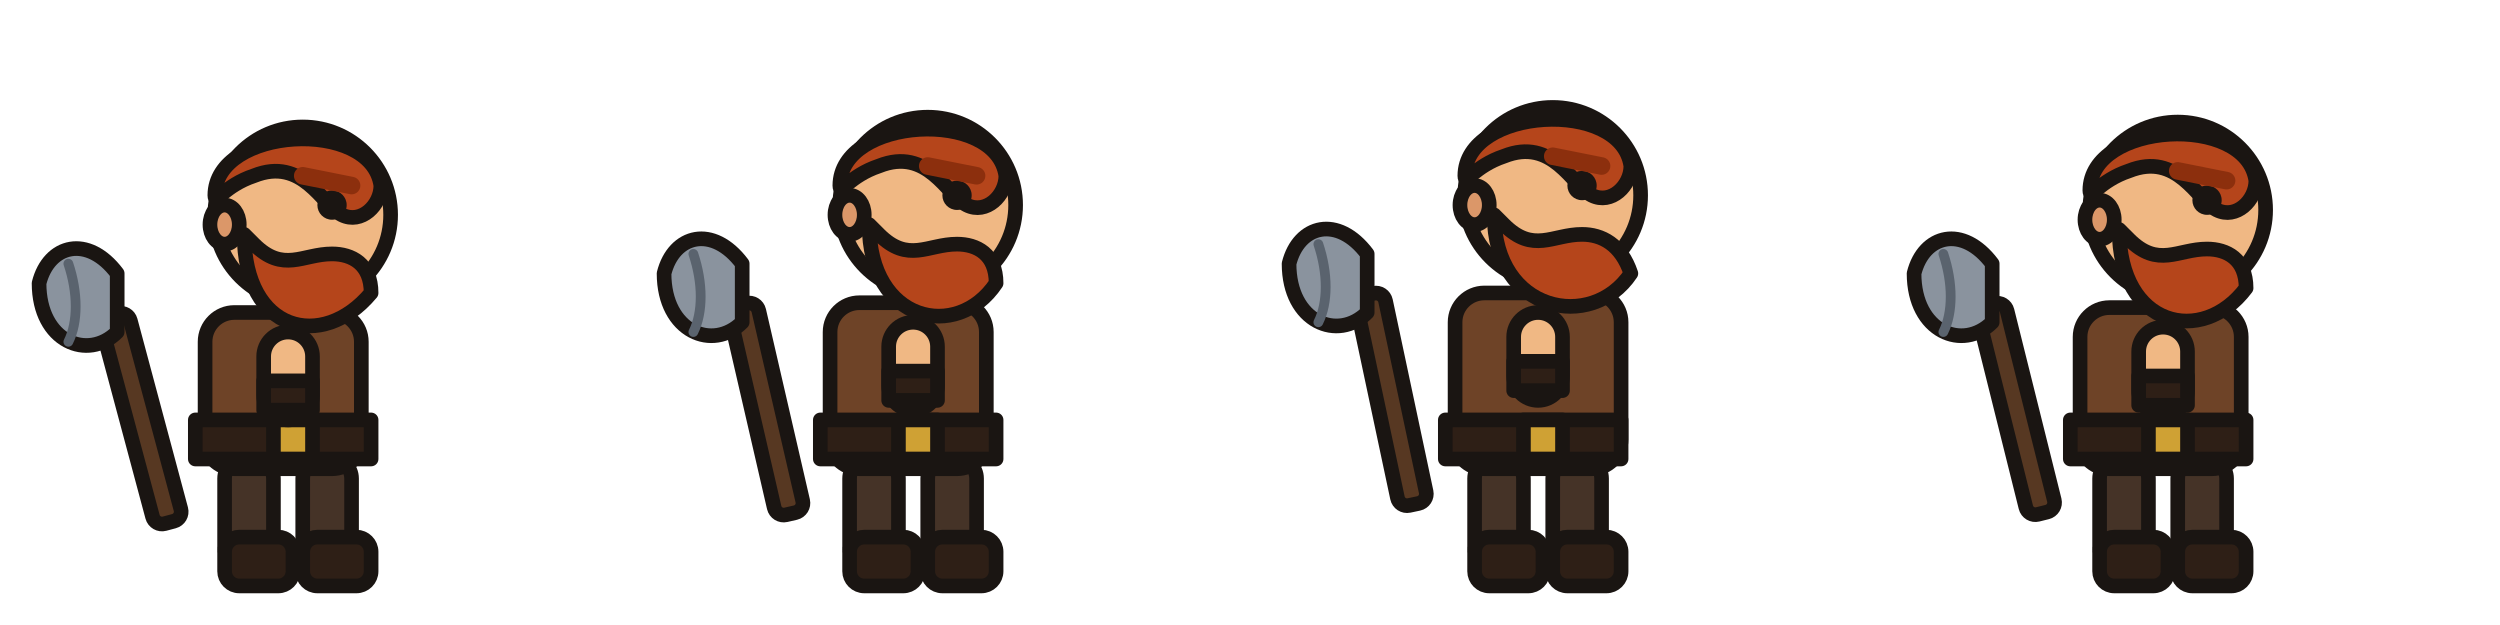
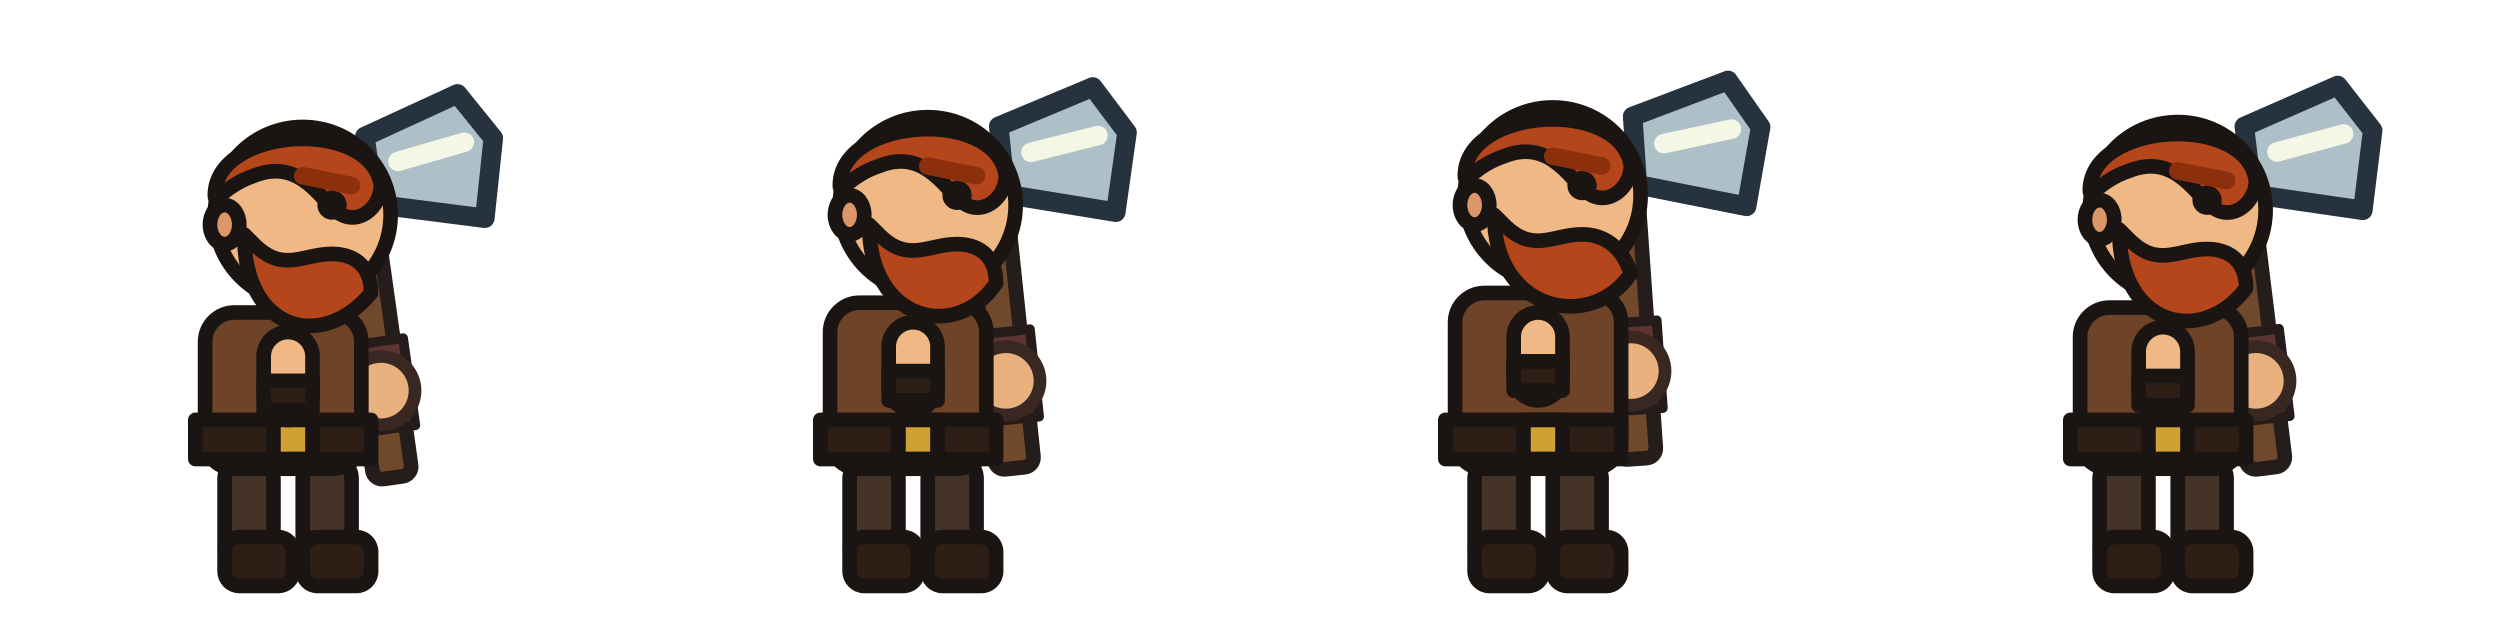
<svg xmlns="http://www.w3.org/2000/svg" viewBox="0 0 256 64" width="256" height="64">
  <defs>
    <style>
      .outline { stroke: #1a1512; stroke-width: 1.5; stroke-linejoin: round; stroke-linecap: round; }
      .skin { fill: #f0b884; }
      .skin-shadow { fill: #db9769; }
      .hair { fill: #b5451b; }
      .tunic { fill: #6e4327; }
      .pants { fill: #453327; }
      .boots { fill: #2e1f16; }
      .metal { fill: #8a939e; }
      .metal-detail { stroke: #5a636e; stroke-width: 1; fill: none; }
      .wood { fill: #573822; }
      .gold { fill: #cfa134; }
    </style>
  </defs>
  <g id="idle_01" class="outline">
    <rect x="23" y="47" width="5" height="11" rx="2" class="pants" />
    <rect x="23" y="55" width="7" height="5" rx="1.5" class="boots" />
    <rect x="31" y="47" width="5" height="11" rx="2" class="pants" />
    <rect x="31" y="55" width="7" height="5" rx="1.5" class="boots" />
-     <rect x="13" y="32" width="3" height="22" rx="1" class="wood" transform="rotate(-15 14 43)" />
-     <path d="M12 28 C9 24 5 25 4 29 C4 35 9 37 12 34 Z" class="metal" />
-     <path d="M7 27 C8 30 8 33 7 35" class="metal-detail" />
+     <g transform="translate(39 40) rotate(-8)">
+       <rect x="-2" y="-23" width="4" height="32" rx="1" fill="#70482b" stroke="#241d1b" stroke-width="1.5" />
+       <path d="M2 -26 L12 -29 L15 -24 L13 -16 L2 -19 Z" fill="#adbfc7" stroke="#26323d" stroke-width="2" />
+       <path d="M5 -23 L12 -24" stroke="#f4f6e6" stroke-width="2" />
+       <rect x="-3" y="-5" width="6" height="9" fill="#5d3430" stroke="#251b1b" stroke-width="1" />
+     </g>
+     <path d="M31 36 L39 40" stroke="#d99a69" stroke-width="6" stroke-linecap="round" fill="none" />
+     <circle cx="39" cy="40" r="3.5" fill="#e9b17e" stroke="#382821" stroke-width="1.3" />
    <rect x="21" y="32" width="16" height="16" rx="3" class="tunic" />
    <rect x="20" y="43" width="18" height="4" class="boots" />
    <rect x="28" y="43" width="4" height="4" class="gold" />
    <circle cx="31" cy="22" r="9" class="skin" />
    <ellipse cx="23" cy="23" rx="1.5" ry="2" class="skin-shadow" />
    <path d="M22 20 C22 13 38 12 39 19 C39 21 37 23 35 22 C33 21 31 16 26 18 C23 19 22 21 22 20 Z" class="hair" />
    <path d="M25 24 C25 34 33 36 38 30 C38 27 36 26 34 26 C31 26 29 28 26 25 Z" class="hair" />
    <circle cx="34" cy="21" r="1.5" fill="#1a1512" stroke="none" />
    <path d="M31 18 L36 19" stroke="#8c2f0d" stroke-width="1.8" fill="none" />
    <rect x="27" y="34" width="5" height="9" rx="2.5" class="skin" />
    <rect x="27" y="39" width="5" height="3" class="boots" />
  </g>
  <g id="idle_02" class="outline" transform="translate(64, 0)">
    <rect x="23" y="47" width="5" height="11" rx="2" class="pants" />
    <rect x="23" y="55" width="7" height="5" rx="1.5" class="boots" />
    <rect x="31" y="47" width="5" height="11" rx="2" class="pants" />
    <rect x="31" y="55" width="7" height="5" rx="1.5" class="boots" />
-     <rect x="13" y="31" width="3" height="22" rx="1" class="wood" transform="rotate(-13 14 42)" />
-     <path d="M12 27 C9 23 5 24 4 28 C4 34 9 36 12 33 Z" class="metal" />
-     <path d="M7 26 C8 29 8 32 7 34" class="metal-detail" />
+     <g transform="translate(39 39) rotate(-6)">
+       <rect x="-2" y="-23" width="4" height="32" rx="1" fill="#70482b" stroke="#241d1b" stroke-width="1.5" />
+       <path d="M2 -26 L12 -29 L15 -24 L13 -16 L2 -19 Z" fill="#adbfc7" stroke="#26323d" stroke-width="2" />
+       <path d="M5 -23 L12 -24" stroke="#f4f6e6" stroke-width="2" />
+       <rect x="-3" y="-5" width="6" height="9" fill="#5d3430" stroke="#251b1b" stroke-width="1" />
+     </g>
+     <path d="M31 35 L39 39" stroke="#d99a69" stroke-width="6" stroke-linecap="round" fill="none" />
+     <circle cx="39" cy="39" r="3.5" fill="#e9b17e" stroke="#382821" stroke-width="1.3" />
    <rect x="21" y="31" width="16" height="17" rx="3" class="tunic" />
    <rect x="20" y="43" width="18" height="4" class="boots" />
    <rect x="28" y="43" width="4" height="4" class="gold" />
    <circle cx="31" cy="21" r="9" class="skin" />
    <ellipse cx="23" cy="22" rx="1.5" ry="2" class="skin-shadow" />
    <path d="M22 19 C22 12 38 11 39 18 C39 20 37 22 35 21 C33 20 31 15 26 17 C23 18 22 20 22 19 Z" class="hair" />
    <path d="M25 23 C25 33 34 35 38 29 C38 26 36 25 34 25 C31 25 29 27 26 24 Z" class="hair" />
    <circle cx="34" cy="20" r="1.5" fill="#1a1512" stroke="none" />
    <path d="M31 17 L36 18" stroke="#8c2f0d" stroke-width="1.8" fill="none" />
    <rect x="27" y="33" width="5" height="9" rx="2.5" class="skin" />
    <rect x="27" y="38" width="5" height="3" class="boots" />
  </g>
  <g id="idle_03" class="outline" transform="translate(128, 0)">
    <rect x="23" y="47" width="5" height="11" rx="2" class="pants" />
    <rect x="23" y="55" width="7" height="5" rx="1.5" class="boots" />
    <rect x="31" y="47" width="5" height="11" rx="2" class="pants" />
    <rect x="31" y="55" width="7" height="5" rx="1.5" class="boots" />
-     <rect x="13" y="30" width="3" height="22" rx="1" class="wood" transform="rotate(-12 14 41)" />
-     <path d="M12 26 C9 22 5 23 4 27 C4 33 9 35 12 32 Z" class="metal" />
-     <path d="M7 25 C8 28 8 31 7 33" class="metal-detail" />
+     <g transform="translate(39 38) rotate(-4)">
+       <rect x="-2" y="-23" width="4" height="32" rx="1" fill="#70482b" stroke="#241d1b" stroke-width="1.5" />
+       <path d="M2 -26 L12 -29 L15 -24 L13 -16 L2 -19 Z" fill="#adbfc7" stroke="#26323d" stroke-width="2" />
+       <path d="M5 -23 L12 -24" stroke="#f4f6e6" stroke-width="2" />
+       <rect x="-3" y="-5" width="6" height="9" fill="#5d3430" stroke="#251b1b" stroke-width="1" />
+     </g>
+     <path d="M31 34 L39 38" stroke="#d99a69" stroke-width="6" stroke-linecap="round" fill="none" />
+     <circle cx="39" cy="38" r="3.5" fill="#e9b17e" stroke="#382821" stroke-width="1.3" />
    <rect x="21" y="30" width="17" height="18" rx="3" class="tunic" />
    <rect x="20" y="43" width="18" height="4" class="boots" />
    <rect x="28" y="43" width="4" height="4" class="gold" />
    <circle cx="31" cy="20" r="9" class="skin" />
    <ellipse cx="23" cy="21" rx="1.5" ry="2" class="skin-shadow" />
    <path d="M22 18 C22 11 38 10 39 17 C39 19 37 21 35 20 C33 19 31 14 26 16 C23 17 22 19 22 18 Z" class="hair" />
    <path d="M25 22 C25 32 35 34 39 28 C38 25 36 24 34 24 C31 24 29 26 26 23 Z" class="hair" />
    <circle cx="34" cy="19" r="1.5" fill="#1a1512" stroke="none" />
    <path d="M31 16 L36 17" stroke="#8c2f0d" stroke-width="1.8" fill="none" />
    <rect x="27" y="32" width="5" height="9" rx="2.5" class="skin" />
    <rect x="27" y="37" width="5" height="3" class="boots" />
  </g>
  <g id="idle_04" class="outline" transform="translate(192, 0)">
    <rect x="23" y="47" width="5" height="11" rx="2" class="pants" />
    <rect x="23" y="55" width="7" height="5" rx="1.5" class="boots" />
    <rect x="31" y="47" width="5" height="11" rx="2" class="pants" />
    <rect x="31" y="55" width="7" height="5" rx="1.5" class="boots" />
-     <rect x="13" y="31" width="3" height="22" rx="1" class="wood" transform="rotate(-14 14 42)" />
-     <path d="M12 27 C9 23 5 24 4 28 C4 34 9 36 12 33 Z" class="metal" />
-     <path d="M7 26 C8 29 8 32 7 34" class="metal-detail" />
+     <g transform="translate(39 39) rotate(-7)">
+       <rect x="-2" y="-23" width="4" height="32" rx="1" fill="#70482b" stroke="#241d1b" stroke-width="1.5" />
+       <path d="M2 -26 L12 -29 L15 -24 L13 -16 L2 -19 Z" fill="#adbfc7" stroke="#26323d" stroke-width="2" />
+       <path d="M5 -23 L12 -24" stroke="#f4f6e6" stroke-width="2" />
+       <rect x="-3" y="-5" width="6" height="9" fill="#5d3430" stroke="#251b1b" stroke-width="1" />
+     </g>
+     <path d="M31 35 L39 39" stroke="#d99a69" stroke-width="6" stroke-linecap="round" fill="none" />
+     <circle cx="39" cy="39" r="3.5" fill="#e9b17e" stroke="#382821" stroke-width="1.3" />
    <rect x="21" y="31.5" width="16.5" height="16.5" rx="3" class="tunic" />
    <rect x="20" y="43" width="18" height="4" class="boots" />
    <rect x="28" y="43" width="4" height="4" class="gold" />
    <circle cx="31" cy="21.5" r="9" class="skin" />
    <ellipse cx="23" cy="22.5" rx="1.5" ry="2" class="skin-shadow" />
    <path d="M22 19.5 C22 12.5 38 11.5 39 18.5 C39 20.5 37 22.5 35 21.5 C33 20.5 31 15.5 26 17.5 C23 18.5 22 20.5 22 19.5 Z" class="hair" />
    <path d="M25 23.5 C25 33.5 33.5 35.5 38 29.5 C38 26.5 36 25.5 34 25.5 C31 25.5 29 27.5 26 24.5 Z" class="hair" />
    <circle cx="34" cy="20.5" r="1.5" fill="#1a1512" stroke="none" />
    <path d="M31 17.5 L36 18.5" stroke="#8c2f0d" stroke-width="1.8" fill="none" />
    <rect x="27" y="33.5" width="5" height="9" rx="2.5" class="skin" />
    <rect x="27" y="38.5" width="5" height="3" class="boots" />
  </g>
</svg>
